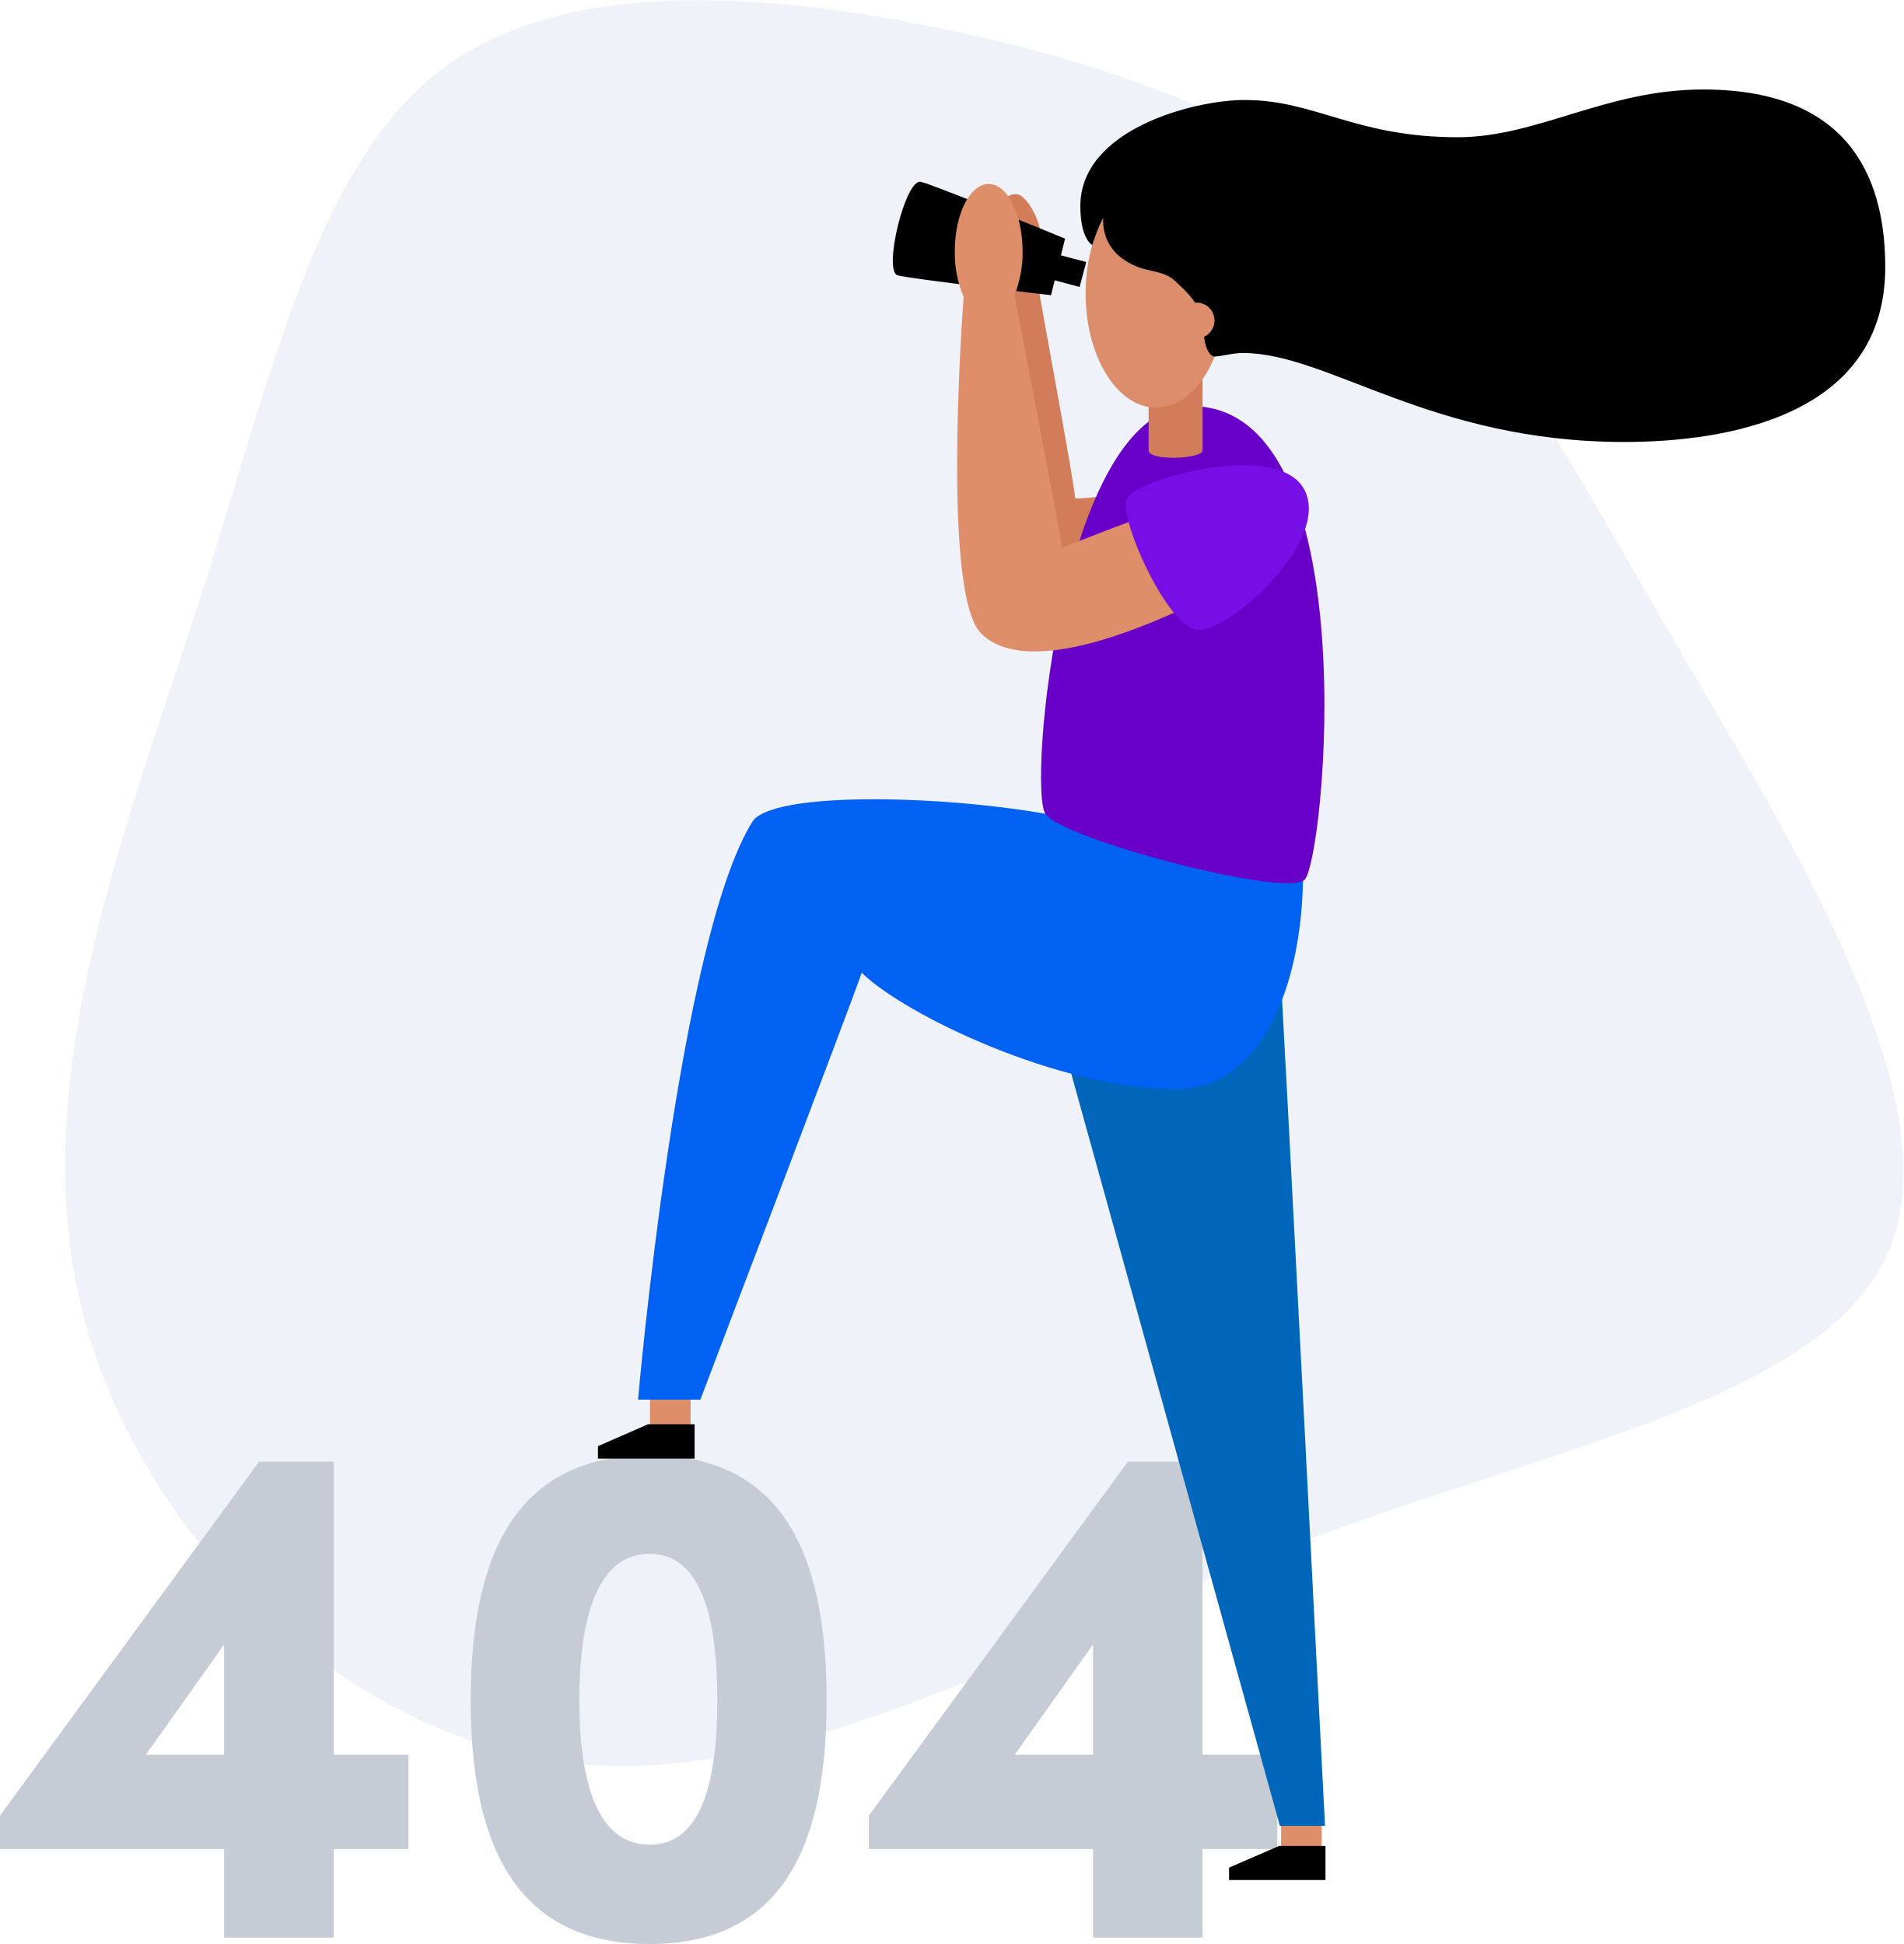
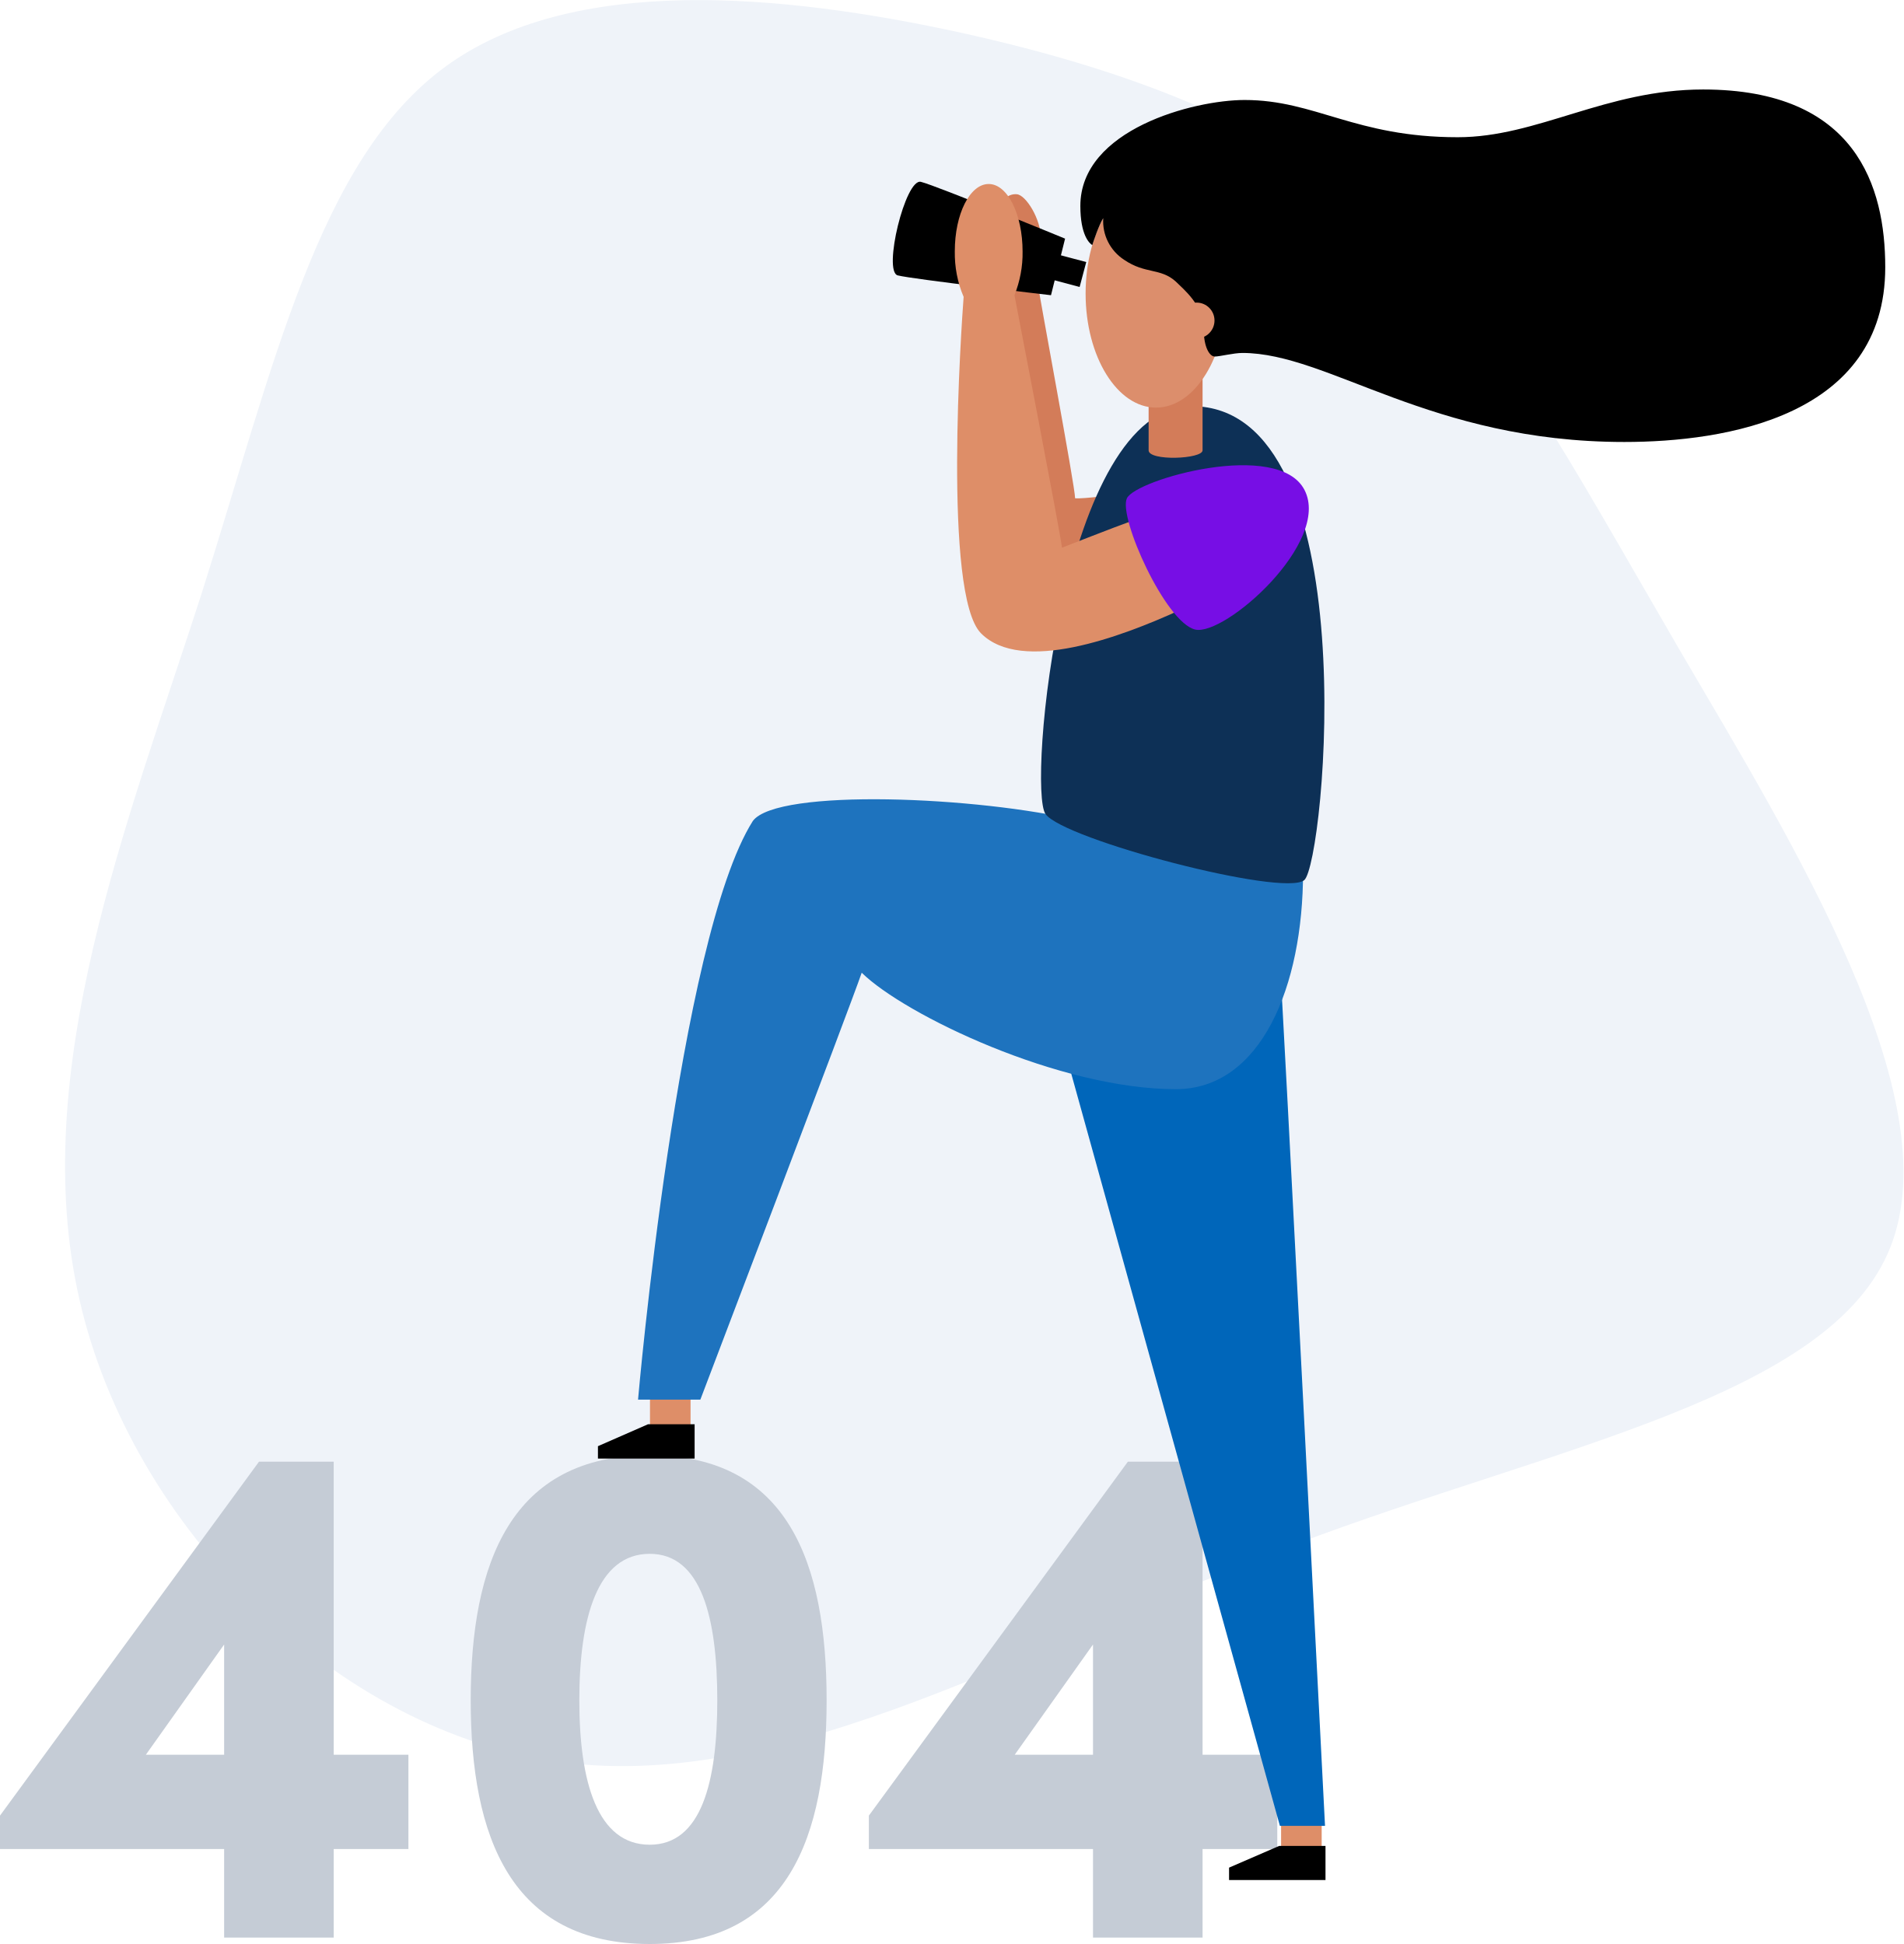
<svg xmlns="http://www.w3.org/2000/svg" version="1.1" id="Layer_1" x="0px" y="0px" viewBox="0 0 797.5 814.6" style="enable-background:new 0 0 797.5 814.6;" xml:space="preserve">
  <style type="text/css">
	.st0{fill:#EFF3F9;}
	.st1{fill:#C5CCD6;}
	.st2{fill:#DE8E68;}
	.st3{fill:#0066BA;}
- 	.st4{fill:#0061F2;}
+ 	.st4{fill:#1E73BE;}
	.st5{fill:#D37C59;}
- 	.st6{fill:#6900C7;}
+ 	.st6{fill:#0D3056;}
	.st7{fill:#770EE5;}
	.st8{fill:#DC8E6C;}
</style>
  <g id="Layer_2_1_">
    <g id="vector">
      <path class="st0" d="M582.1,94.7c45,40.4,74.5,96.8,121.7,177.9c47.5,81.1,113,186.8,88.2,249.9s-140.5,83.4-249.6,124.7    s-211.9,103.5-306.5,91.3S55,640.1,33.3,544.6c-21.9-95.7,20.5-200.5,51.2-296C114.8,153.1,133.3,67,186.5,28    S327.7-2.6,402.1,13.6C476.6,30,537.1,54.2,582.1,94.7z" />
      <path class="st1" d="M171.1,774.8h-31.3v37.1H93.9v-37.1H0v-14l108.5-148.3h31.3v122.8h31.3V774.8z M93.9,735.3v-46.2l-32.8,46.2    H93.9z" />
      <path class="st1" d="M197.2,712.5c0-57.4,16.7-102.7,75-102.7c58,0,74.1,45.3,74.1,102.7c0,57.1-16.1,102.1-74.1,102.1    C213.9,814.6,197.2,769.6,197.2,712.5z M300.5,712.5c0-34.6-6.7-61.4-28.3-61.4c-21.9,0-29.5,26.7-29.5,61.4    c0,34.3,7.6,60.5,29.5,60.5C293.8,773,300.5,746.8,300.5,712.5L300.5,712.5z" />
      <path class="st1" d="M535.1,774.8h-31.3v37.1h-45.9v-37.1H364v-14l108.5-148.3h31.3v122.8h31.3V774.8z M457.9,735.3v-46.2    l-32.8,46.2H457.9z" />
      <rect x="536.7" y="761.3" class="st2" width="17" height="14.4" />
      <polygon points="555.3,773.5 555.3,787.8 514.9,787.8 514.9,782.6 535.9,773.5   " />
      <rect x="272.3" y="584.6" class="st2" width="17" height="14.4" />
      <polygon points="291,596.8 291,611.2 250.5,611.2 250.5,606 271.5,596.8   " />
      <path class="st3" d="M536.2,404.2c0.9,8.2,18.9,360.9,18.9,360.9h-18.9L444.1,433L536.2,404.2z" />
      <path class="st4" d="M545.9,365.4c0,47.9-17.6,91-53.3,91c-48.9,0-113.7-31.2-131.6-48.8c-4.5,13.2-67.6,178.9-67.6,178.9h-26.1    c0,0,16.8-193,48.1-242.5c10.3-13.8,94.6-10.3,137.2,0S545.9,365.4,545.9,365.4z" />
      <path class="st5" d="M419.5,86.3c0.6-3.1,3.4-5.2,6.5-4.9c3.8,0.3,10.1,10.4,10.1,18.6s-2.3,11.3-1.6,17.2s15.9,86.6,15.9,91.6    c3.8,0.3,17.5-1.6,17.5-1.6l-9.6,38.5h-27.9l-18-155.2L419.5,86.3z" />
      <path d="M446.2,100l-5.9,23.7c0,0-57.9-6.7-64.2-8.3s3.2-40.8,9.7-39.2S446.2,100,446.2,100z" />
      <path class="st6" d="M499.2,170.2c74.1,0,55.8,191.4,47.2,198.6s-100.8-17-108.4-27.7S444.9,170.2,499.2,170.2z" />
      <path class="st2" d="M472.8,218.8c-4.1,1.4-27.9,10.7-27.9,10.7c-0.4-4.8-18.8-100-19.9-105.8c2.3-5.8,3.5-12,3.4-18.3    c0-15.6-6.3-28.3-14.2-28.3S400,89.7,400,105.3c-0.1,6.5,1.1,13,3.7,19.1c-0.9,11.9-8.8,124.9,7.3,141c17,17,58.3,1.7,83.4-9.8    C499.9,253.8,492.5,213.4,472.8,218.8z" />
      <rect x="440.8" y="105.3" transform="matrix(0.2566 -0.9665 0.9665 0.2566 222.4316 515.2849)" width="10.8" height="15.5" />
      <path class="st7" d="M546.5,205.3c11.3,21.9-33.4,61.4-45.8,58.5s-32.3-47.1-28.6-55S535.5,184,546.5,205.3z" />
      <path class="st5" d="M503.8,188.7c0,3.7-22.6,4.6-22.6,0V146h22.6V188.7z" />
      <ellipse class="st8" cx="484.3" cy="123" rx="29.5" ry="47.8" />
      <path d="M462.2,91.4c-0.5,7,2.9,13.7,8.8,17.5c8.8,6,15.1,3.3,21.5,9c3.4,3.4,11.8,10,11.8,20.2c0,7.5,2.5,11.3,4.6,11.3    s7.9-1.5,11.6-1.5c36.1,0,78.6,37.3,160,37.3c42.5,0,109.3-10.7,109.3-73.2c0-33.7-12.1-74.5-76.3-74.5c-40.8,0-69.3,20-102.8,20    c-43,0-59.6-15.6-89.3-15.6c-21.2,0-68.8,12.3-68.8,44.4c0,12.2,3.8,15.7,5,16.4C458,101.4,460.3,94.4,462.2,91.4z" />
      <circle class="st8" cx="501.3" cy="134.3" r="7.5" />
    </g>
  </g>
</svg>
